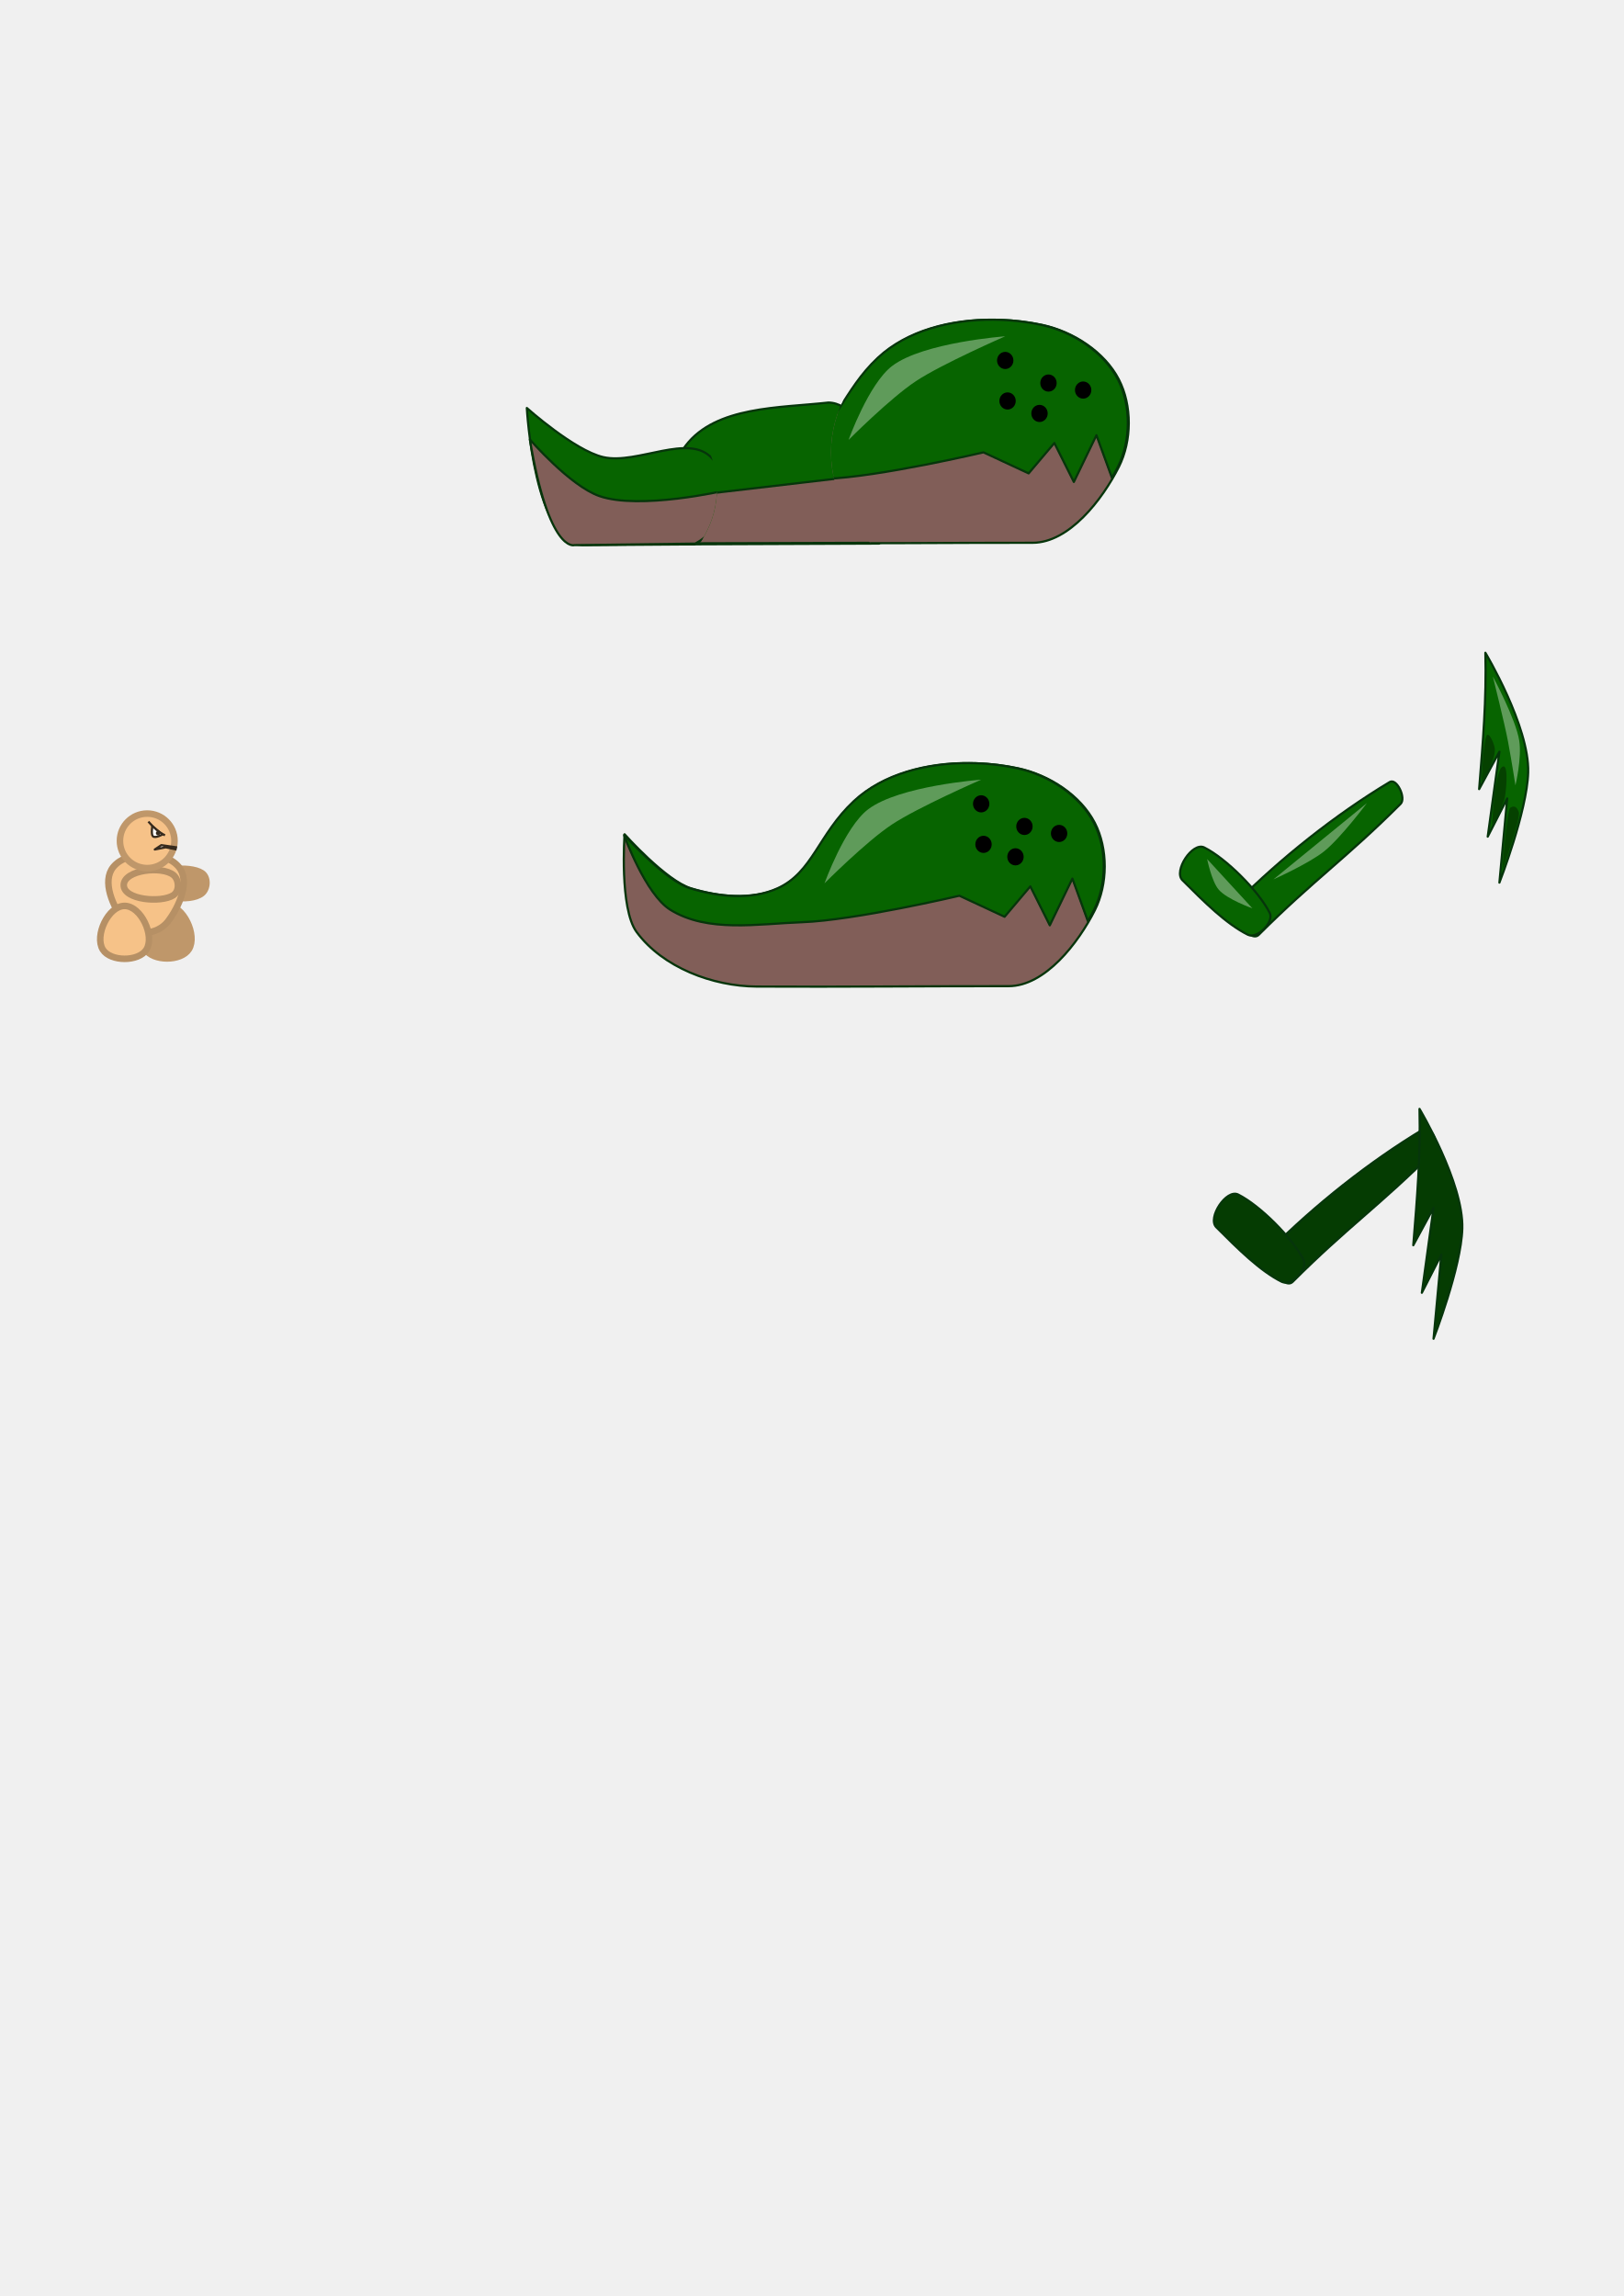
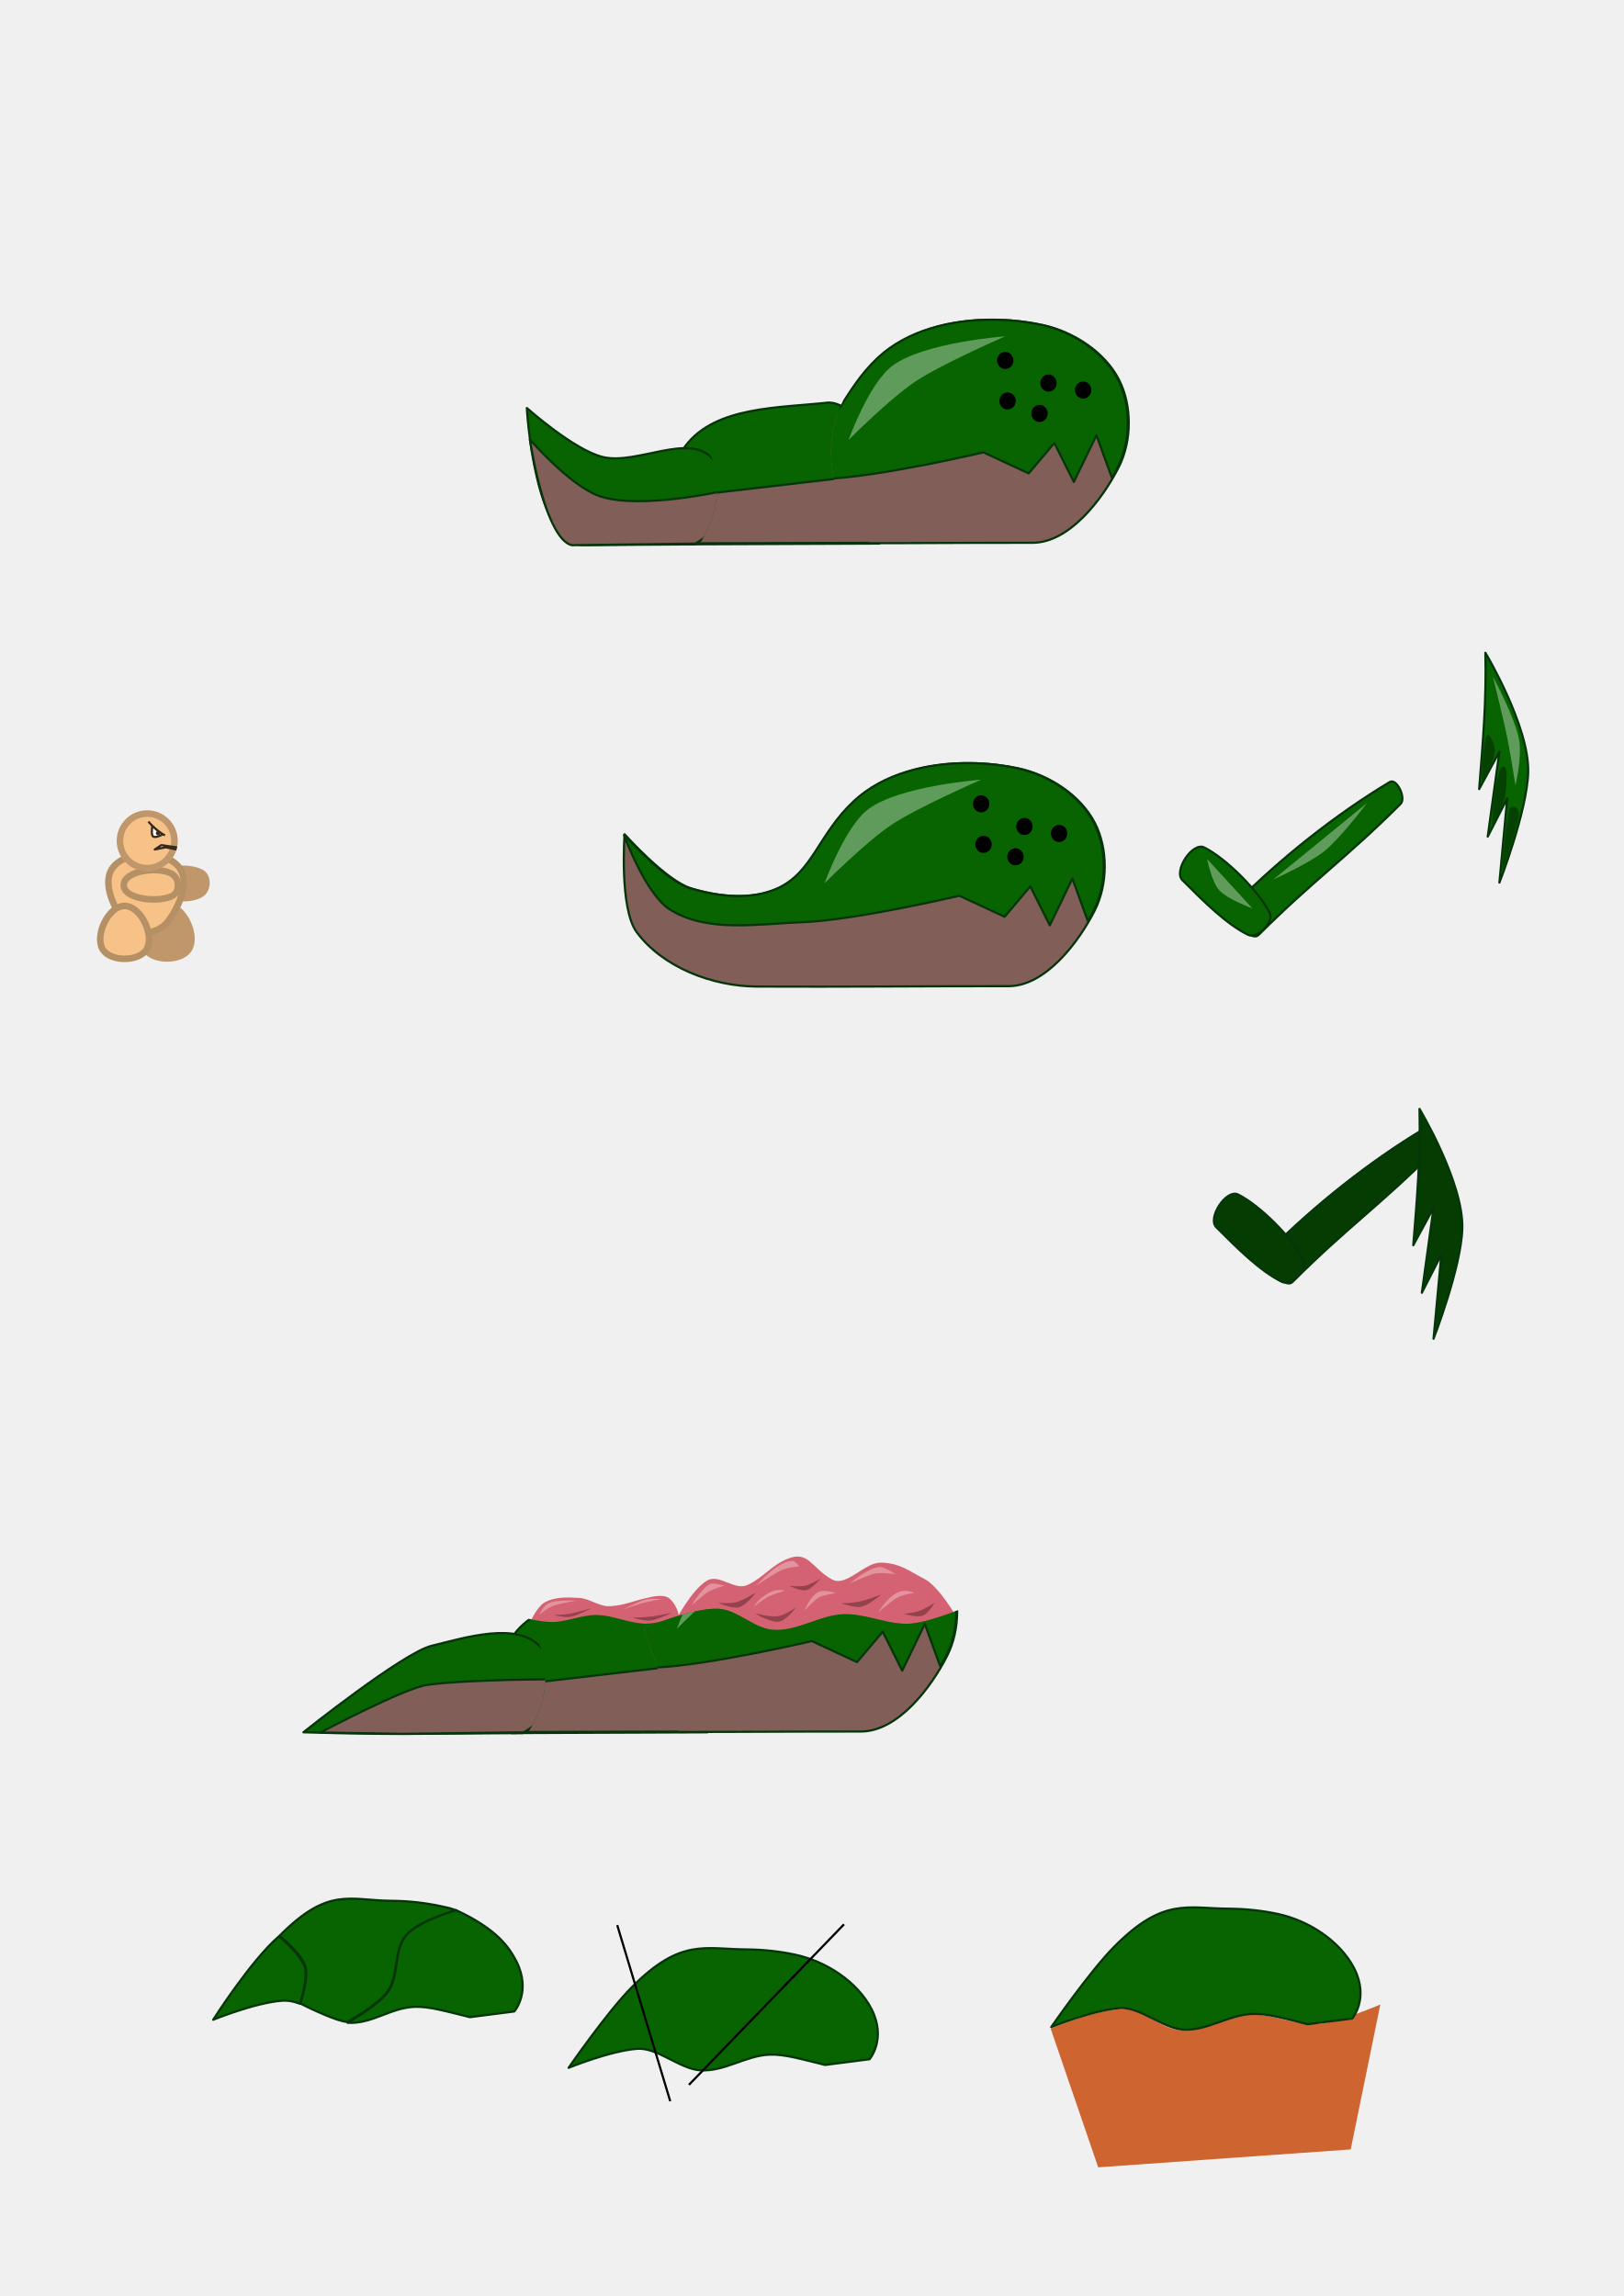
<svg xmlns="http://www.w3.org/2000/svg" width="210mm" height="297mm" viewBox="0 0 744.094 1052.362" id="svg2" version="1.1">
  <defs id="defs4">
    <clipPath clipPathUnits="userSpaceOnUse" id="clipPath4227">
      <ellipse style="fill:none;fill-opacity:1;stroke:#372b1e;stroke-width:1;stroke-linejoin:round;stroke-miterlimit:4;stroke-dasharray:none;stroke-dashoffset:0;stroke-opacity:1" id="ellipse4229" cx="477.297" cy="207.37" rx="96.47" ry="71.216" />
    </clipPath>
    <clipPath clipPathUnits="userSpaceOnUse" id="clipPath4265">
      <ellipse style="fill:#815e58;fill-opacity:1;stroke:#06350b;stroke-width:1;stroke-linejoin:round;stroke-miterlimit:4;stroke-dasharray:none;stroke-dashoffset:0;stroke-opacity:1" id="ellipse4267" cx="257.143" cy="223.969" rx="71.429" ry="54.821" />
    </clipPath>
    <clipPath clipPathUnits="userSpaceOnUse" id="clipPath4269">
      <ellipse style="fill:#815e58;fill-opacity:1;stroke:#06350b;stroke-width:1;stroke-linejoin:round;stroke-miterlimit:4;stroke-dasharray:none;stroke-dashoffset:0;stroke-opacity:1" id="ellipse4271" cx="257.143" cy="223.969" rx="71.429" ry="54.821" />
+     </clipPath>
+     <clipPath clipPathUnits="userSpaceOnUse" id="clipPath4265-1">
+       <ellipse style="fill:#815e58;fill-opacity:1;stroke:#06350b;stroke-width:1;stroke-linejoin:round;stroke-miterlimit:4;stroke-dasharray:none;stroke-dashoffset:0;stroke-opacity:1" id="ellipse4267-6" cx="257.143" cy="223.969" rx="71.429" ry="54.821" />
+     </clipPath>
+     <clipPath clipPathUnits="userSpaceOnUse" id="clipPath4227-9">
+       <ellipse style="fill:none;fill-opacity:1;stroke:#372b1e;stroke-width:1;stroke-linejoin:round;stroke-miterlimit:4;stroke-dasharray:none;stroke-dashoffset:0;stroke-opacity:1" id="ellipse4229-0" cx="477.297" cy="207.37" rx="96.47" ry="71.216" />
+     </clipPath>
+     <clipPath clipPathUnits="userSpaceOnUse" id="clipPath4269-1">
+       <ellipse style="fill:#815e58;fill-opacity:1;stroke:#06350b;stroke-width:1;stroke-linejoin:round;stroke-miterlimit:4;stroke-dasharray:none;stroke-dashoffset:0;stroke-opacity:1" id="ellipse4271-1" cx="257.143" cy="223.969" rx="71.429" ry="54.821" />
+     </clipPath>
+     <clipPath clipPathUnits="userSpaceOnUse" id="clipPath4291">
+       <path style="fill:#ce642f;fill-opacity:1;stroke:none;stroke-width:1;stroke-linejoin:round;stroke-miterlimit:4;stroke-dasharray:none;stroke-dashoffset:0;stroke-opacity:1" d="m 373.646,201.444 c 0,0 22.495,-9.598 34.286,-8.929 8.917,0.506 16.093,8.976 25,9.643 10.945,0.819 21.176,-6.695 32.143,-7.143 10.447,-0.426 20.652,5.152 31.071,4.286 9.944,-0.826 28.571,-8.929 28.571,-8.929 l -13.571,66.429 -115.714,8.214 z" id="path4293" />
+     </clipPath>
+     <clipPath clipPathUnits="userSpaceOnUse" id="clipPath4307">
+       <path style="fill:#ce642f;fill-opacity:1;stroke:none;stroke-width:1;stroke-linejoin:round;stroke-miterlimit:4;stroke-dasharray:none;stroke-dashoffset:0;stroke-opacity:1" d="m 317.857,738.434 c 0,0 -13.562,5.333 -20.714,5.714 -8.072,0.43 -15.846,-3.893 -23.929,-3.929 -6.987,-0.031 -13.729,3.366 -20.714,3.214 -7.889,-0.171 -23.214,-4.643 -23.214,-4.643 l 0,76.429 107.857,-10.714 z" id="path4309" />
+     </clipPath>
+     <clipPath clipPathUnits="userSpaceOnUse" id="clipPath4311">
+       <path style="fill:#ce642f;fill-opacity:1;stroke:none;stroke-width:1;stroke-linejoin:round;stroke-miterlimit:4;stroke-dasharray:none;stroke-dashoffset:0;stroke-opacity:1" d="m 317.857,738.434 c 0,0 -13.562,5.333 -20.714,5.714 -8.072,0.43 -15.846,-3.893 -23.929,-3.929 -6.987,-0.031 -13.729,3.366 -20.714,3.214 -7.889,-0.171 -23.214,-4.643 -23.214,-4.643 l 0,76.429 107.857,-10.714 z" id="path4313" />
+     </clipPath>
+     <clipPath clipPathUnits="userSpaceOnUse" id="clipPath4227-94">
+       <ellipse style="fill:none;fill-opacity:1;stroke:#372b1e;stroke-width:1;stroke-linejoin:round;stroke-miterlimit:4;stroke-dasharray:none;stroke-dashoffset:0;stroke-opacity:1" id="ellipse4229-5" cx="477.297" cy="207.37" rx="96.47" ry="71.216" />
    </clipPath>
  </defs>
  <g id="layer2" style="display:inline">
    <path style="fill:#bf976a;fill-opacity:1;stroke:#bf976a;stroke-width:3;stroke-linejoin:round;stroke-miterlimit:4;stroke-dasharray:none;stroke-dashoffset:0;stroke-opacity:1" d="m 92.529,409.443 c -5.358,4.303 -22.651,2.182 -22.745,-4.689 -0.094,-6.871 17.171,-8.225 22.707,-4.597 3,1.966 2.637,7.199 0.038,9.286 z" id="path4161-9" />
    <path style="fill:#bf976a;fill-opacity:1;stroke:#bf976a;stroke-width:3;stroke-linejoin:round;stroke-miterlimit:4;stroke-dasharray:none;stroke-dashoffset:0;stroke-opacity:1" d="m 76.575,415.041 c 7.454,0 13.919,13.66 10,20 -3.505,5.671 -16.495,5.671 -20,0 -3.919,-6.34 2.546,-20 10,-20 z" id="path4140" />
    <path style="fill:#076400;fill-opacity:1;stroke:#06350b;stroke-width:1;stroke-linejoin:round;stroke-miterlimit:4;stroke-dasharray:none;stroke-dashoffset:0;stroke-opacity:1" d="m 641.873,368.434 c -25,25 -40,35 -65,60 -4.249,4.249 -14.249,-10.751 -10,-15 20,-20 45,-40 70,-55 3.196,-1.917 7.635,7.365 5,10 z" id="path4157" />
    <path style="fill:#076400;fill-opacity:1;stroke:#06350b;stroke-width:1;stroke-linejoin:round;stroke-miterlimit:4;stroke-dasharray:none;stroke-dashoffset:0;stroke-opacity:1" d="m 687.133,404.545 c 0,0 12.654,-32.562 13.181,-50.505 0.619,-21.073 -19.61,-54.852 -19.61,-54.852 0.524,21.646 -1.083,40.417 -2.857,62.5 l 9.286,-17.143 -5.357,38.929 8.929,-17.5 z" id="path4153" />
    <path style="fill:#076400;fill-opacity:1;stroke:#06350b;stroke-width:1;stroke-linejoin:round;stroke-miterlimit:4;stroke-dasharray:none;stroke-dashoffset:0;stroke-opacity:1" d="m 581.873,418.434 c -5,-10 -20,-25 -30,-30 -5.375,-2.687 -14.249,10.751 -10,15 10,10 20,20 30,25 4.216,2.108 12.108,-5.784 10,-10 z" id="path4159" />
    <path style="display:inline;fill:#815e58;fill-opacity:1;stroke:#06350b;stroke-width:1;stroke-linejoin:round;stroke-miterlimit:4;stroke-dasharray:none;stroke-dashoffset:0;stroke-opacity:1" d="m 501.733,417.184 c 5.981,-11.916 6.101,-28.144 0,-40 -6.56,-12.748 -20.982,-21.991 -35,-25 -24.927,-5.35 -56.351,-2.385 -75,15 -16.307,15.202 -18.866,32.679 -35,40 -12.142,5.51 -27.239,3.864 -40,0 -11.503,-3.483 -30.505,-24.798 -30.505,-24.798 0,0 -2.458,33.975 5.505,44.798 11.934,16.222 34.862,24.897 55,25 39.495,0.202 75.758,-0.202 115.466,-0.178 16.749,0.01 32.021,-19.852 39.534,-34.822 z" id="path4155-9" />
    <path style="fill:none;fill-opacity:0.353;stroke:#06350b;stroke-width:1;stroke-linejoin:round;stroke-miterlimit:4;stroke-dasharray:none;stroke-dashoffset:0;stroke-opacity:1" d="m 498.571,421.648 -7.143,-19.643 -10.357,21.429 -8.929,-17.857 -11.786,13.929 -20.714,-9.643 c 0,0 -47.773,11.261 -72.143,12.143 -20.196,0.731 -43.178,4.93 -60.357,-5.714 -11.317,-7.012 -21.071,-33.929 -21.071,-33.929" id="path4174" />
    <path style="fill:#076400;fill-opacity:1;stroke:#06350b;stroke-width:1;stroke-linejoin:round;stroke-miterlimit:4;stroke-dasharray:none;stroke-dashoffset:0;stroke-opacity:1" d="M 444.162 349.756 C 424.715 349.619 404.71 354.665 391.307 367.16 C 375 382.362 372.44 399.839 356.307 407.16 C 344.165 412.67 329.068 411.024 316.307 407.16 C 305.323 403.835 287.69 384.456 286.104 382.695 L 286.09 383.053 C 286.09 383.053 295.845 409.968 307.162 416.98 C 324.341 427.625 347.324 423.426 367.52 422.695 C 391.889 421.813 439.662 410.553 439.662 410.553 L 460.377 420.195 L 472.162 406.268 L 481.09 424.123 L 491.447 402.695 L 498.551 422.23 C 499.552 420.505 500.483 418.801 501.307 417.16 C 507.288 405.244 507.408 389.016 501.307 377.16 C 494.746 364.412 480.325 355.169 466.307 352.16 C 459.296 350.655 451.772 349.809 444.162 349.756 z " id="path4155" />
    <path style="fill:#076400;fill-opacity:1;stroke:#06350b;stroke-width:1;stroke-linejoin:round;stroke-miterlimit:4;stroke-dasharray:none;stroke-dashoffset:0;stroke-opacity:1" d="m 312.857,249.505 90,-0.357 c 9.744,-18.2 -4.21,-64.478 -23.214,-64.643 -22.418,2.494 -51.497,1.605 -65.357,19.643 -9.216,11.995 -14.715,33.63 -1.429,45.357 z" id="path4233" />
    <path style="fill:#815e58;fill-opacity:1;stroke:#06350b;stroke-width:1;stroke-linejoin:round;stroke-miterlimit:4;stroke-dasharray:none;stroke-dashoffset:0;stroke-opacity:1" d="m 404.061,216.966 -99.5,11.617 c -0.291,14.493 8.334,20.456 8.334,20.456 l 89.904,-0.253 c 0,0 6.25,-6.029 1.263,-31.82 z" id="path4237" />
    <path style="fill:#076400;fill-opacity:1;stroke:#06350b;stroke-width:1;stroke-linejoin:round;stroke-miterlimit:4;stroke-dasharray:none;stroke-dashoffset:0;stroke-opacity:1" d="M 318.214,249.505 267.5,249.862 c -22.683,0.16 -26.071,-62.857 -26.071,-62.857 0,0 21.746,19.427 35,22.5 15.597,3.617 39.524,-11.394 50,0.714 10.497,12.133 11.235,29.192 -8.214,39.286 z" id="path4235" clip-path="url(#clipPath4269)" />
    <g id="g4216" clip-path="url(#clipPath4227)">
      <path id="path4155-9-9" d="m 512.753,213.96 c 5.981,-11.916 6.101,-28.144 0,-40 -6.56,-12.748 -20.982,-21.991 -35,-25 -24.927,-5.35 -56.351,-2.385 -75,15 -16.307,15.202 -18.866,32.679 -35,40 -12.142,5.51 -27.239,3.864 -40,0 -11.503,-3.483 -30.505,-24.798 -30.505,-24.798 0,0 -2.458,33.975 5.505,44.798 11.934,16.222 34.862,24.897 55,25 39.495,0.202 75.758,-0.202 115.466,-0.178 16.749,0.01 32.021,-19.852 39.534,-34.822 z" style="display:inline;fill:#815e58;fill-opacity:1;stroke:#06350b;stroke-width:1;stroke-linejoin:round;stroke-miterlimit:4;stroke-dasharray:none;stroke-dashoffset:0;stroke-opacity:1" />
      <path id="path4174-8" d="m 509.591,218.424 -7.143,-19.643 -10.357,21.429 -8.929,-17.857 -11.786,13.929 -20.714,-9.643 c 0,0 -47.773,11.261 -72.143,12.143 -20.196,0.731 -43.178,4.93 -60.357,-5.714 -11.317,-7.012 -21.071,-33.929 -21.071,-33.929" style="display:inline;fill:none;fill-opacity:0.353;stroke:#06350b;stroke-width:1;stroke-linejoin:round;stroke-miterlimit:4;stroke-dasharray:none;stroke-dashoffset:0;stroke-opacity:1" />
      <path id="path4155-3" d="m 455.182,146.532 c -19.447,-0.136 -39.452,4.909 -52.855,17.404 -16.307,15.202 -18.866,32.679 -35,40 -12.142,5.51 -27.239,3.864 -40,0 -10.984,-3.326 -28.617,-22.704 -30.203,-24.465 l -0.014,0.357 c 0,0 9.755,26.916 21.072,33.928 17.179,10.644 40.162,6.446 60.357,5.715 24.37,-0.882 72.143,-12.143 72.143,-12.143 l 20.715,9.643 11.785,-13.928 8.928,17.855 10.357,-21.428 7.104,19.535 c 1.001,-1.725 1.932,-3.43 2.756,-5.07 5.981,-11.916 6.101,-28.144 0,-40 -6.56,-12.748 -20.982,-21.991 -35,-25 -7.011,-1.505 -14.535,-2.351 -22.145,-2.404 z" style="display:inline;fill:#076400;fill-opacity:1;stroke:#06350b;stroke-width:1;stroke-linejoin:round;stroke-miterlimit:4;stroke-dasharray:none;stroke-dashoffset:0;stroke-opacity:1" />
      <path id="path4208-9" d="m 388.877,201.639 c 0,0 9.215,-25.76 20,-33.929 14.297,-10.829 51.786,-13.571 51.786,-13.571 0,0 -28.929,12.619 -40.893,20.536 -11.964,7.917 -30.893,26.964 -30.893,26.964 z" style="display:inline;fill:#ffffff;fill-opacity:0.353;stroke:none;stroke-width:1;stroke-linejoin:round;stroke-miterlimit:4;stroke-dasharray:none;stroke-dashoffset:0;stroke-opacity:1" />
      <ellipse ry="3.929" rx="3.75" cy="175.567" cx="480.484" id="path4210-8" style="display:inline;fill:#000000;fill-opacity:1;stroke:none;stroke-width:1;stroke-linejoin:round;stroke-miterlimit:4;stroke-dasharray:none;stroke-dashoffset:0;stroke-opacity:1" />
      <ellipse ry="3.929" rx="3.75" cy="183.781" cx="461.734" id="path4210-6-2" style="display:inline;fill:#000000;fill-opacity:1;stroke:none;stroke-width:1;stroke-linejoin:round;stroke-miterlimit:4;stroke-dasharray:none;stroke-dashoffset:0;stroke-opacity:1" />
      <ellipse ry="3.929" rx="3.75" cy="165.21" cx="460.663" id="path4210-2-5" style="display:inline;fill:#000000;fill-opacity:1;stroke:none;stroke-width:1;stroke-linejoin:round;stroke-miterlimit:4;stroke-dasharray:none;stroke-dashoffset:0;stroke-opacity:1" />
      <ellipse ry="3.929" rx="3.75" cy="189.496" cx="476.377" id="path4210-1-4" style="display:inline;fill:#000000;fill-opacity:1;stroke:none;stroke-width:1;stroke-linejoin:round;stroke-miterlimit:4;stroke-dasharray:none;stroke-dashoffset:0;stroke-opacity:1" />
      <ellipse ry="3.929" rx="3.75" cy="178.781" cx="496.377" id="path4210-4-3" style="display:inline;fill:#000000;fill-opacity:1;stroke:none;stroke-width:1;stroke-linejoin:round;stroke-miterlimit:4;stroke-dasharray:none;stroke-dashoffset:0;stroke-opacity:1" />
    </g>
    <path style="fill:#815e58;fill-opacity:1;stroke:#06350b;stroke-width:1;stroke-linejoin:round;stroke-miterlimit:4;stroke-dasharray:none;stroke-dashoffset:0;stroke-opacity:1" d="m 332.143,224.862 c 0.758,17.752 -13.571,24.286 -13.571,24.286 l -55.357,0.714 c 0,0 -11.604,3.937 -20.399,-48.445 0,0 18.345,21.232 31.827,25.945 18.548,6.484 57.5,-2.5 57.5,-2.5 z" id="path4261" clip-path="url(#clipPath4265)" />
+     <path style="fill:#d56272;fill-opacity:1;stroke:none;stroke-width:1;stroke-linejoin:round;stroke-miterlimit:4;stroke-dasharray:none;stroke-dashoffset:0;stroke-opacity:1" d="m 438.488,741.472 c 0,0 -8.044,-14.386 -15,-17.857 -5.974,-2.981 -11.141,-7.412 -20,-7.385 -7.529,0.023 -15.591,11.298 -22.201,7.693 -9.412,-5.133 -10.618,-13.499 -20.526,-9.405 -7.395,3.055 -10.943,8.567 -18.196,11.944 -5.945,2.768 -13.017,-5.344 -18.633,-1.959 -7.134,4.3 -14.372,18.398 -14.372,18.398 l 55.357,12.143 z" id="path4317" />
+     <path style="fill:#d56272;fill-opacity:1;stroke:none;stroke-width:1;stroke-linejoin:round;stroke-miterlimit:4;stroke-dasharray:none;stroke-dashoffset:0;stroke-opacity:1" d="m 242.437,744.518 c 0,0 3.42,-7.753 6.819,-9.849 4.631,-2.855 10.732,-2.605 16.162,-2.273 4.871,0.298 9.272,4.095 14.142,3.788 6.443,-0.407 9.675,-2.074 15.953,-3.579 4.918,-1.179 9.341,-2.035 11.826,0.548 4.89,5.085 4.041,11.869 4.041,11.869" id="path4333" />
+     <path style="fill:#ffffff;fill-opacity:0.314;stroke:none;stroke-width:1;stroke-linejoin:round;stroke-miterlimit:4;stroke-dasharray:none;stroke-dashoffset:0;stroke-opacity:1" d="m 316.935,735.743 c 0,0 4.781,-8.07 8.523,-9.723 1.548,-0.684 6.503,0.758 6.503,0.758 0,0 -5.927,1.64 -7.955,3.157 -2.157,1.613 -7.071,5.808 -7.071,5.808 z" id="path4335" />
+     <path style="fill:#ffffff;fill-opacity:0.314;stroke:none;stroke-width:1;stroke-linejoin:round;stroke-miterlimit:4;stroke-dasharray:none;stroke-dashoffset:0;stroke-opacity:1" d="m 346.735,726.588 c 0,0 10.009,-11.611 16.668,-11.112 1.248,0.094 2.778,2.525 2.778,2.525 0,0 -4.651,0.21 -7.892,1.641 -3.241,1.431 -11.554,6.945 -11.554,6.945 z" id="path4337" />
+     <path style="fill:#ffffff;fill-opacity:0.314;stroke:none;stroke-width:1;stroke-linejoin:round;stroke-miterlimit:4;stroke-dasharray:none;stroke-dashoffset:0;stroke-opacity:1" d="m 345.472,736.437 c 0,0 1.819,-3.719 7.324,-6.566 3.64,-1.883 6.819,-0.758 6.819,-0.758 0,0 -5.282,1.557 -7.639,2.778 -2.357,1.221 -6.503,4.546 -6.503,4.546 z" id="path4339" />
+     <path style="fill:#ffffff;fill-opacity:0.314;stroke:none;stroke-width:1;stroke-linejoin:round;stroke-miterlimit:4;stroke-dasharray:none;stroke-dashoffset:0;stroke-opacity:1" d="m 368.706,738.205 c 0,0 2.992,-7.631 7.071,-8.776 2.869,-0.805 7.26,0.758 7.26,0.758 0,0 -5.64,0.8 -7.829,2.02 -2.189,1.221 -6.503,5.998 -6.503,5.998 z" id="path4341" />
+     <path style="fill:#ffffff;fill-opacity:0.314;stroke:none;stroke-width:1;stroke-linejoin:round;stroke-miterlimit:4;stroke-dasharray:none;stroke-dashoffset:0;stroke-opacity:1" d="m 389.414,725.83 c 0,0 8.442,-7.353 13.637,-7.576 2.673,-0.115 7.324,3.283 7.324,3.283 0,0 -6.04,-0.968 -9.533,-0.253 -3.493,0.716 -11.427,4.546 -11.427,4.546 z" id="path4343" />
+     <path style="fill:#ffffff;fill-opacity:0.314;stroke:none;stroke-width:1;stroke-linejoin:round;stroke-miterlimit:4;stroke-dasharray:none;stroke-dashoffset:0;stroke-opacity:1" d="m 402.546,738.962 c 0,0 4.456,-7.598 9.533,-9.344 3.673,-1.263 6.882,0.505 6.882,0.505 0,0 -5.03,0.673 -7.766,2.147 -2.736,1.473 -8.649,6.692 -8.649,6.692 z" id="path4345" />
+     <path style="fill:#000000;fill-opacity:0.314;stroke:none;stroke-width:1;stroke-linejoin:round;stroke-miterlimit:4;stroke-dasharray:none;stroke-dashoffset:0;stroke-opacity:1" d="m 345.977,739.467 c 0,0 7.27,1.893 10.859,1.263 2.966,-0.521 8.081,-4.041 8.081,-4.041 0,0 -4.481,5.941 -7.829,6.566 -3.847,0.719 -11.112,-3.788 -11.112,-3.788 z" id="path4351" />
+     <path style="fill:#000000;fill-opacity:0.314;stroke:none;stroke-width:1;stroke-linejoin:round;stroke-miterlimit:4;stroke-dasharray:none;stroke-dashoffset:0;stroke-opacity:1" d="m 329.057,734.669 c 0,0 5.465,0.393 8.081,-0.253 3.363,-0.83 9.344,-4.546 9.344,-4.546 0,0 -4.48,5.947 -7.829,6.819 -3.164,0.823 -9.596,-2.02 -9.596,-2.02 z" id="path4353" />
+     <path style="fill:#000000;fill-opacity:0.314;stroke:none;stroke-width:1;stroke-linejoin:round;stroke-miterlimit:4;stroke-dasharray:none;stroke-dashoffset:0;stroke-opacity:1" d="m 361.635,726.841 c 0,0 5.195,2.591 7.829,2.02 2.75,-0.596 6.566,-5.303 6.566,-5.303 0,0 -4.584,2.721 -7.134,3.283 -2.308,0.509 -7.26,0 -7.26,0 z" id="path4355" />
+     <path style="fill:#000000;fill-opacity:0.314;stroke:none;stroke-width:1;stroke-linejoin:round;stroke-miterlimit:4;stroke-dasharray:none;stroke-dashoffset:0;stroke-opacity:1" d="m 385.626,734.922 c 0,0 6.075,2.101 9.091,1.515 3.486,-0.677 9.091,-5.556 9.091,-5.556 0,0 -6.807,2.557 -10.354,3.283 -2.569,0.525 -7.829,0.758 -7.829,0.758 z" id="path4357" />
+     <path style="fill:#000000;fill-opacity:0.314;stroke:none;stroke-width:1;stroke-linejoin:round;stroke-miterlimit:4;stroke-dasharray:none;stroke-dashoffset:0;stroke-opacity:1" d="m 414.163,739.72 c 0,0 6.085,1.834 8.839,0.758 2.442,-0.955 5.303,-5.808 5.303,-5.808 0,0 -4.724,2.897 -7.324,3.788 -2.187,0.75 -6.819,1.263 -6.819,1.263 z" id="path4359" />
+     <path style="fill:#ffffff;fill-opacity:0.314;stroke:none;stroke-width:1;stroke-linejoin:round;stroke-miterlimit:4;stroke-dasharray:none;stroke-dashoffset:0;stroke-opacity:1" d="m 247.054,740.041 c 0,0 2.14,-3.978 4.018,-5 3.837,-2.087 13.036,-1.339 13.036,-1.339 0,0 -7.639,1.111 -11.161,2.589 -2.147,0.901 -5.893,3.75 -5.893,3.75 z" id="path4361" />
+     <path style="fill:#ffffff;fill-opacity:0.314;stroke:none;stroke-width:1;stroke-linejoin:round;stroke-miterlimit:4;stroke-dasharray:none;stroke-dashoffset:0;stroke-opacity:1" d="m 285.625,737.719 c 0,0 6.849,-3.71 10.268,-4.554 2.448,-0.604 7.5,-0.268 7.5,-0.268 0,0 -5.88,1.07 -8.929,1.875 -2.765,0.73 -8.839,2.946 -8.839,2.946 z" id="path4363" />
+     <path style="fill:#000000;fill-opacity:0.314;stroke:none;stroke-width:1;stroke-linejoin:round;stroke-miterlimit:4;stroke-dasharray:none;stroke-dashoffset:0;stroke-opacity:1" d="m 253.661,740.219 c 0,0 4.883,1.209 7.321,0.893 3.59,-0.465 10.089,-4.018 10.089,-4.018 0,0 -6.927,2.028 -10.179,2.589 -2.568,0.443 -7.232,0.536 -7.232,0.536 z" id="path4365" />
+     <path style="fill:#000000;fill-opacity:0.314;stroke:none;stroke-width:1;stroke-linejoin:round;stroke-miterlimit:4;stroke-dasharray:none;stroke-dashoffset:0;stroke-opacity:1" d="m 289.821,741.469 c 0,0 5.332,1.587 8.036,1.339 3.563,-0.327 10.089,-3.661 10.089,-3.661 0,0 -5.845,1.348 -9.464,1.786 -2.432,0.294 -8.661,0.536 -8.661,0.536 z" id="path4367" />
+     <path id="path4293-3" d="m 481.49,929.816 c 0,0 22.495,-9.598 34.286,-8.929 8.917,0.506 16.093,8.976 25,9.643 10.945,0.819 21.176,-6.695 32.143,-7.143 10.447,-0.426 20.652,5.152 31.071,4.286 9.944,-0.826 28.571,-8.929 28.571,-8.929 l -13.571,66.429 -115.714,8.214 z" style="fill:#ce642f;fill-opacity:1;stroke:none;stroke-width:1;stroke-linejoin:round;stroke-miterlimit:4;stroke-dasharray:none;stroke-dashoffset:0;stroke-opacity:1" />
+     <path style="display:inline;fill:#076400;fill-opacity:1;stroke:#06350b;stroke-width:1;stroke-linejoin:round;stroke-miterlimit:4;stroke-dasharray:none;stroke-dashoffset:0;stroke-opacity:1" d="m 563.476,874.852 c -19.447,-0.136 -30.338,-5.314 -52.855,17.404 -11.259,11.359 -28.877,36.859 -28.877,36.859 0,0 18.947,-7.752 31.388,-8.719 9.221,-0.717 19.642,9.29 28.976,9.852 11.183,0.673 20.672,-6.762 31.868,-7.182 6.582,-0.246 14.031,1.962 25.357,4.725 l 20.318,-2.608 c 0,0 7.931,-9.122 0.97,-22.927 -6.56,-12.748 -20.982,-21.991 -35,-25 -7.011,-1.505 -14.535,-2.351 -22.145,-2.404 z" id="path4155-3-7" />
+     <path style="display:inline;fill:#076400;fill-opacity:1;stroke:#06350b;stroke-width:1;stroke-linejoin:round;stroke-miterlimit:4;stroke-dasharray:none;stroke-dashoffset:0;stroke-opacity:1" d="m 342.293,893.516 c -19.447,-0.136 -30.338,-5.314 -52.855,17.404 -11.259,11.359 -28.877,36.859 -28.877,36.859 0,0 18.947,-7.752 31.388,-8.719 9.221,-0.717 19.642,9.29 28.976,9.852 11.183,0.673 20.672,-6.762 31.868,-7.182 6.582,-0.246 14.031,1.962 25.357,4.725 l 20.318,-2.608 c 0,0 7.931,-9.122 0.97,-22.927 -6.56,-12.748 -20.982,-21.991 -35,-25 -7.011,-1.505 -14.535,-2.351 -22.145,-2.404 z" id="path4155-3-7-9" />
+     <path style="fill:#ffffff;fill-opacity:0.314;stroke:#000000;stroke-width:1;stroke-linejoin:round;stroke-miterlimit:4;stroke-dasharray:none;stroke-dashoffset:0;stroke-opacity:1" d="m 282.857,882.362 24.286,80.714" id="path4505" />
+     <path style="fill:#ffffff;fill-opacity:0.314;stroke:#000000;stroke-width:1;stroke-linejoin:round;stroke-miterlimit:4;stroke-dasharray:none;stroke-dashoffset:0;stroke-opacity:1" d="m 386.786,882.005 -71.071,73.571" id="path4507" />
+     <path style="display:inline;fill:#076400;fill-opacity:1;stroke:#06350b;stroke-width:1;stroke-linejoin:round;stroke-miterlimit:4;stroke-dasharray:none;stroke-dashoffset:0;stroke-opacity:1" d="m 127.824,887.501 c -12.747,10.932 -30.14,38.248 -30.14,38.248 0,0 18.947,-7.752 31.388,-8.719 4.611,-0.358 8.385,1.416 8.385,1.416 0,0 3.688,-11.287 2.326,-16.365 -1.657,-6.181 -11.959,-14.58 -11.959,-14.58 z" id="path4155-3-7-9-5" />
+     <path style="display:inline;fill:#076400;fill-opacity:1;stroke:#06350b;stroke-width:1;stroke-linejoin:round;stroke-miterlimit:4;stroke-dasharray:none;stroke-dashoffset:0;stroke-opacity:1" d="m 179.59,871.229 c -19.447,-0.136 -28.949,-6.703 -51.467,16.015 0,0 10.194,8.196 11.896,14.107 1.58,5.488 -2.389,16.964 -2.389,16.964 4.925,2.482 16.808,8.155 21.475,8.436 0,0 14.07,-7.673 18.531,-14 5.022,-7.124 2.774,-18.98 8.373,-25.661 5.685,-6.785 23.016,-11.554 23.016,-11.554 -3.526,-0.997 -0.282,-0.399 -7.291,-1.903 -7.011,-1.505 -14.535,-2.351 -22.145,-2.404 z" id="path4155-3-7-9-1" />
+     <path style="display:inline;fill:#076400;fill-opacity:1;stroke:#06350b;stroke-width:1;stroke-linejoin:round;stroke-miterlimit:4;stroke-dasharray:none;stroke-dashoffset:0;stroke-opacity:1" d="m 159.288,927.137 c 11.183,0.673 19.536,-6.889 30.732,-7.308 6.582,-0.246 14.031,1.962 25.357,4.725 l 20.318,-2.608 c 0,0 7.931,-9.122 0.97,-22.927 -3.28,-6.374 -8.71,-14.689 -27.583,-23.476 0,0 -17.342,4.987 -22.895,11.47 -5.864,6.847 -3.071,18.378 -8.252,25.756 -4.509,6.422 -18.647,14.368 -18.647,14.368 z" id="path4155-3-7-9-57" />
  </g>
  <g id="layer3" style="display:inline">
    <path style="fill:#ffffff;fill-opacity:0.353;stroke:none;stroke-width:1;stroke-linejoin:round;stroke-miterlimit:4;stroke-dasharray:none;stroke-dashoffset:0;stroke-opacity:1" d="m 684.136,310.09 c 0,0 5.503,22.02 6.945,29.799 1.757,9.482 3.4,20.077 3.4,20.077 0,0 2.983,-12.427 1.746,-20.449 -1.517,-9.843 -12.091,-29.428 -12.091,-29.428 z" id="path4162" />
    <path style="fill:#000000;fill-opacity:0.353;stroke:none;stroke-width:1;stroke-linejoin:round;stroke-miterlimit:4;stroke-dasharray:none;stroke-dashoffset:0;stroke-opacity:1" d="m 681.232,337.238 c -1.539,3.244 -2.273,20.961 -2.273,20.961 0,0 6.559,-9.648 6.061,-15.026 -0.216,-2.337 -2.782,-8.055 -3.788,-5.935 z" id="path4164" />
    <path style="fill:#000000;fill-opacity:0.353;stroke:none;stroke-width:1;stroke-linejoin:round;stroke-miterlimit:4;stroke-dasharray:none;stroke-dashoffset:0;stroke-opacity:1" d="m 688.114,351.759 c -2.983,2.724 -4.419,26.39 -4.419,26.39 0,0 5.33,-8.542 6.061,-13.385 0.652,-4.321 1.585,-15.952 -1.641,-13.006 z" id="path4166" />
    <path style="fill:#000000;fill-opacity:0.353;stroke:none;stroke-width:1;stroke-linejoin:round;stroke-miterlimit:4;stroke-dasharray:none;stroke-dashoffset:0;stroke-opacity:1" d="m 688.429,398.92 c 0,0 2.136,-27.665 3.662,-28.663 1.526,-0.998 2.854,-0.85 3.914,1.894 1.06,2.744 -7.576,26.769 -7.576,26.769 z" id="path4168" />
    <path style="fill:#ffffff;fill-opacity:0.353;stroke:none;stroke-width:1;stroke-linejoin:round;stroke-miterlimit:4;stroke-dasharray:none;stroke-dashoffset:0;stroke-opacity:1" d="m 583.571,403.077 42.857,-35 c 0,0 -11.943,15.974 -19.643,22.143 -6.903,5.531 -23.214,12.857 -23.214,12.857 z" id="path4170" />
    <path style="fill:#ffffff;fill-opacity:0.353;stroke:none;stroke-width:1;stroke-linejoin:round;stroke-miterlimit:4;stroke-dasharray:none;stroke-dashoffset:0;stroke-opacity:1" d="m 553.196,393.739 20.75,22.603 c 0,0 -11.58,-4.109 -15.428,-8.556 -3.276,-3.786 -5.322,-14.047 -5.322,-14.047 z" id="path4172" />
    <path style="fill:#ffffff;fill-opacity:0.353;stroke:none;stroke-width:1;stroke-linejoin:round;stroke-miterlimit:4;stroke-dasharray:none;stroke-dashoffset:0;stroke-opacity:1" d="m 377.857,404.862 c 0,0 9.215,-25.76 20,-33.929 14.297,-10.829 51.786,-13.571 51.786,-13.571 0,0 -28.929,12.619 -40.893,20.536 -11.964,7.917 -30.893,26.964 -30.893,26.964 z" id="path4208" />
    <ellipse style="fill:#000000;fill-opacity:1;stroke:none;stroke-width:1;stroke-linejoin:round;stroke-miterlimit:4;stroke-dasharray:none;stroke-dashoffset:0;stroke-opacity:1" id="path4210" cx="469.464" cy="378.791" rx="3.75" ry="3.929" />
    <ellipse style="display:inline;fill:#000000;fill-opacity:1;stroke:none;stroke-width:1;stroke-linejoin:round;stroke-miterlimit:4;stroke-dasharray:none;stroke-dashoffset:0;stroke-opacity:1" id="path4210-6" cx="450.714" cy="387.005" rx="3.75" ry="3.929" />
    <ellipse style="display:inline;fill:#000000;fill-opacity:1;stroke:none;stroke-width:1;stroke-linejoin:round;stroke-miterlimit:4;stroke-dasharray:none;stroke-dashoffset:0;stroke-opacity:1" id="path4210-2" cx="449.643" cy="368.434" rx="3.75" ry="3.929" />
    <ellipse style="display:inline;fill:#000000;fill-opacity:1;stroke:none;stroke-width:1;stroke-linejoin:round;stroke-miterlimit:4;stroke-dasharray:none;stroke-dashoffset:0;stroke-opacity:1" id="path4210-1" cx="465.357" cy="392.719" rx="3.75" ry="3.929" />
    <ellipse style="display:inline;fill:#000000;fill-opacity:1;stroke:none;stroke-width:1;stroke-linejoin:round;stroke-miterlimit:4;stroke-dasharray:none;stroke-dashoffset:0;stroke-opacity:1" id="path4210-4" cx="485.357" cy="382.005" rx="3.75" ry="3.929" />
    <path style="display:inline;fill:#053c02;fill-opacity:1;stroke:#06350b;stroke-width:1;stroke-linejoin:round;stroke-miterlimit:4;stroke-dasharray:none;stroke-dashoffset:0;stroke-opacity:1" d="m 657.401,527.501 c -25,25 -40,35 -65,60 -4.249,4.249 -14.249,-10.751 -10,-15 20,-20 45,-40 70,-55 3.196,-1.917 7.635,7.365 5,10 z" id="path4157-3" />
    <path style="display:inline;fill:#053c02;fill-opacity:1;stroke:#06350b;stroke-width:1;stroke-linejoin:round;stroke-miterlimit:4;stroke-dasharray:none;stroke-dashoffset:0;stroke-opacity:1" d="m 656.947,613.612 c 0,0 12.654,-32.562 13.181,-50.505 0.619,-21.073 -19.61,-54.852 -19.61,-54.852 0.524,21.646 -1.083,40.417 -2.857,62.5 l 9.286,-17.143 -5.357,38.929 8.929,-17.5 z" id="path4153-5" />
    <path style="display:inline;fill:#053c02;fill-opacity:1;stroke:#06350b;stroke-width:1;stroke-linejoin:round;stroke-miterlimit:4;stroke-dasharray:none;stroke-dashoffset:0;stroke-opacity:1" d="m 597.401,577.501 c -5,-10 -20,-25 -30,-30 -5.375,-2.687 -14.249,10.751 -10,15 10,10 20,20 30,25 4.216,2.108 12.108,-5.784 10,-10 z" id="path4159-8" />
  </g>
  <g id="layer1">
    <path style="fill:#f6c288;fill-opacity:1;stroke:#b69065;stroke-width:3;stroke-linejoin:round;stroke-miterlimit:4;stroke-dasharray:none;stroke-dashoffset:0;stroke-opacity:1" d="m 76.932,422.362 c -2.262,2.962 -6.273,5 -10,5 -3.727,0 -7.738,-2.038 -10,-5 -5.158,-6.754 -10.388,-18.428 -5,-25 6.34,-7.733 23.66,-7.733 30,0 5.388,6.572 0.158,18.246 -5,25 z" id="path4138" />
    <path style="fill:#f6c288;fill-opacity:1;stroke:#b69065;stroke-width:3;stroke-linejoin:round;stroke-miterlimit:4;stroke-dasharray:none;stroke-dashoffset:0;stroke-opacity:1" d="m 57.11,415.219 c 7.454,0 13.919,13.66 10,20 -3.505,5.671 -16.495,5.671 -20,0 -3.919,-6.34 2.546,-20 10,-20 z" id="path4140-7" />
    <path style="fill:#f6c288;fill-opacity:1;stroke:#b69065;stroke-width:3;stroke-linejoin:round;stroke-miterlimit:4;stroke-dasharray:none;stroke-dashoffset:0;stroke-opacity:1" d="m 79.486,401.064 c -5.334,-4.332 -22.638,-2.307 -22.77,4.563 -0.132,6.871 17.125,8.32 22.681,4.723 3.011,-1.949 2.677,-7.184 0.089,-9.286 z" id="path4161" />
    <circle style="fill:#f6c288;fill-opacity:1;stroke:#bf976a;stroke-width:3;stroke-linejoin:round;stroke-miterlimit:4;stroke-dasharray:none;stroke-dashoffset:0;stroke-opacity:1" id="path4207" cx="-67.467" cy="385.398" r="12.5" transform="scale(-1,1)" />
    <path style="fill:#ffffff;fill-opacity:1;stroke:#372b1e;stroke-width:1;stroke-linejoin:round;stroke-miterlimit:4;stroke-dasharray:none;stroke-dashoffset:0;stroke-opacity:1" d="m 74.646,382.362 c 0,0 -3.456,2.036 -4.58,0.938 -0.918,-0.897 -0.223,-4.786 -0.223,-4.786" id="path4219" />
    <path style="fill:#372b1e;fill-opacity:1;stroke:#372b1e;stroke-width:1;stroke-linejoin:round;stroke-miterlimit:4;stroke-dasharray:none;stroke-dashoffset:0;stroke-opacity:1" d="m 75.601,382.853 c -2.781,-1.303 -5.452,-3.742 -7.607,-6.277" id="path4217" />
    <circle style="fill:#ffffff;fill-opacity:1;stroke:#372b1e;stroke-width:1;stroke-linejoin:round;stroke-miterlimit:4;stroke-dasharray:none;stroke-dashoffset:0;stroke-opacity:1" id="path4221" cx="-72.432" cy="381.862" r="0.5" transform="scale(-1,1)" />
    <path style="fill:#ffffff;fill-opacity:1;stroke:#372b1e;stroke-width:1;stroke-linejoin:round;stroke-miterlimit:4;stroke-dasharray:none;stroke-dashoffset:0;stroke-opacity:1" d="m 81.155,388.407 -7.223,-1.045 -3,2 5,-1 5,1" id="path4223" />
+     <path style="display:inline;fill:#076400;fill-opacity:1;stroke:#06350b;stroke-width:1;stroke-linejoin:round;stroke-miterlimit:4;stroke-dasharray:none;stroke-dashoffset:0;stroke-opacity:1" d="m 234.211,794.352 90,-0.357 c 9.744,-18.2 -4.21,-64.478 -23.214,-64.643 -22.418,2.494 -51.497,1.605 -65.357,19.643 -9.216,11.995 -14.715,33.63 -1.429,45.357 z" id="path4233-0" clip-path="url(#clipPath4311)" />
+     <path style="display:inline;fill:#815e58;fill-opacity:1;stroke:#06350b;stroke-width:1;stroke-linejoin:round;stroke-miterlimit:4;stroke-dasharray:none;stroke-dashoffset:0;stroke-opacity:1" d="m 325.415,761.813 -99.5,11.617 c -0.291,14.493 8.334,20.456 8.334,20.456 l 89.904,-0.253 c 0,0 6.25,-6.029 1.263,-31.82 z" id="path4237-6" clip-path="url(#clipPath4307)" />
+     <path transform="translate(-78.64632,544.847)" style="display:inline;fill:#076400;fill-opacity:1;stroke:#06350b;stroke-width:1;stroke-linejoin:round;stroke-miterlimit:4;stroke-dasharray:none;stroke-dashoffset:0;stroke-opacity:1" d="M 318.214,249.505 267.5,249.862 c -22.683,0.16 -49.81,-0.733 -49.81,-0.733 0,0 45.664,-36.448 58.739,-39.624 15.559,-3.78 39.524,-11.394 50,0.714 10.497,12.133 11.235,29.192 -8.214,39.286 z" id="path4235-0" clip-path="url(#clipPath4269-1)" />
+     <g transform="translate(-78.64632,544.847)" style="display:inline" id="g4216-2" clip-path="url(#clipPath4291)">
+       <path id="path4155-9-9-7" d="m 512.753,213.96 c 5.981,-11.916 6.101,-28.144 0,-40 -6.56,-12.748 -20.982,-21.991 -35,-25 -24.927,-5.35 -56.351,-2.385 -75,15 -16.307,15.202 -18.866,32.679 -35,40 -12.142,5.51 -27.239,3.864 -40,0 -11.503,-3.483 -30.505,-24.798 -30.505,-24.798 0,0 -2.458,33.975 5.505,44.798 11.934,16.222 34.862,24.897 55,25 39.495,0.202 75.758,-0.202 115.466,-0.178 16.749,0.01 32.021,-19.852 39.534,-34.822 z" style="display:inline;fill:#815e58;fill-opacity:1;stroke:#06350b;stroke-width:1;stroke-linejoin:round;stroke-miterlimit:4;stroke-dasharray:none;stroke-dashoffset:0;stroke-opacity:1" />
+       <path id="path4174-8-5" d="m 509.591,218.424 -7.143,-19.643 -10.357,21.429 -8.929,-17.857 -11.786,13.929 -20.714,-9.643 c 0,0 -47.773,11.261 -72.143,12.143 -20.196,0.731 -43.178,4.93 -60.357,-5.714 -11.317,-7.012 -21.071,-33.929 -21.071,-33.929" style="display:inline;fill:none;fill-opacity:0.353;stroke:#06350b;stroke-width:1;stroke-linejoin:round;stroke-miterlimit:4;stroke-dasharray:none;stroke-dashoffset:0;stroke-opacity:1" />
+       <path id="path4155-3-3" d="m 455.182,146.532 c -19.447,-0.136 -39.452,4.909 -52.855,17.404 -16.307,15.202 -18.866,32.679 -35,40 -12.142,5.51 -27.239,3.864 -40,0 -10.984,-3.326 -28.617,-22.704 -30.203,-24.465 l -0.014,0.357 c 0,0 9.755,26.916 21.072,33.928 17.179,10.644 40.162,6.446 60.357,5.715 24.37,-0.882 72.143,-12.143 72.143,-12.143 l 20.715,9.643 11.785,-13.928 8.928,17.855 10.357,-21.428 7.104,19.535 c 1.001,-1.725 1.932,-3.43 2.756,-5.07 5.981,-11.916 6.101,-28.144 0,-40 -6.56,-12.748 -20.982,-21.991 -35,-25 -7.011,-1.505 -14.535,-2.351 -22.145,-2.404 z" style="display:inline;fill:#076400;fill-opacity:1;stroke:#06350b;stroke-width:1;stroke-linejoin:round;stroke-miterlimit:4;stroke-dasharray:none;stroke-dashoffset:0;stroke-opacity:1" />
+       <path id="path4208-9-6" d="m 388.877,201.639 c 0,0 9.215,-25.76 20,-33.929 14.297,-10.829 51.786,-13.571 51.786,-13.571 0,0 -28.929,12.619 -40.893,20.536 -11.964,7.917 -30.893,26.964 -30.893,26.964 z" style="display:inline;fill:#ffffff;fill-opacity:0.353;stroke:none;stroke-width:1;stroke-linejoin:round;stroke-miterlimit:4;stroke-dasharray:none;stroke-dashoffset:0;stroke-opacity:1" />
+       <ellipse ry="3.929" rx="3.75" cy="175.567" cx="480.484" id="path4210-8-9" style="display:inline;fill:#000000;fill-opacity:1;stroke:none;stroke-width:1;stroke-linejoin:round;stroke-miterlimit:4;stroke-dasharray:none;stroke-dashoffset:0;stroke-opacity:1" />
+       <ellipse ry="3.929" rx="3.75" cy="183.781" cx="461.734" id="path4210-6-2-2" style="display:inline;fill:#000000;fill-opacity:1;stroke:none;stroke-width:1;stroke-linejoin:round;stroke-miterlimit:4;stroke-dasharray:none;stroke-dashoffset:0;stroke-opacity:1" />
+       <ellipse ry="3.929" rx="3.75" cy="165.21" cx="460.663" id="path4210-2-5-5" style="display:inline;fill:#000000;fill-opacity:1;stroke:none;stroke-width:1;stroke-linejoin:round;stroke-miterlimit:4;stroke-dasharray:none;stroke-dashoffset:0;stroke-opacity:1" />
+       <ellipse ry="3.929" rx="3.75" cy="189.496" cx="476.377" id="path4210-1-4-7" style="display:inline;fill:#000000;fill-opacity:1;stroke:none;stroke-width:1;stroke-linejoin:round;stroke-miterlimit:4;stroke-dasharray:none;stroke-dashoffset:0;stroke-opacity:1" />
+       <ellipse ry="3.929" rx="3.75" cy="178.781" cx="496.377" id="path4210-4-3-7" style="display:inline;fill:#000000;fill-opacity:1;stroke:none;stroke-width:1;stroke-linejoin:round;stroke-miterlimit:4;stroke-dasharray:none;stroke-dashoffset:0;stroke-opacity:1" />
+     </g>
+     <path transform="translate(-78.64632,544.847)" style="display:inline;fill:#815e58;fill-opacity:1;stroke:#06350b;stroke-width:1;stroke-linejoin:round;stroke-miterlimit:4;stroke-dasharray:none;stroke-dashoffset:0;stroke-opacity:1" d="m 332.143,224.862 c 0.758,17.752 -13.571,24.286 -13.571,24.286 l -55.357,0.714 -37.75,-0.611 c 0,0 38.732,-20.531 49.178,-21.889 19.485,-2.533 57.5,-2.5 57.5,-2.5 z" id="path4261-7" clip-path="url(#clipPath4265-1)" />
  </g>
</svg>
